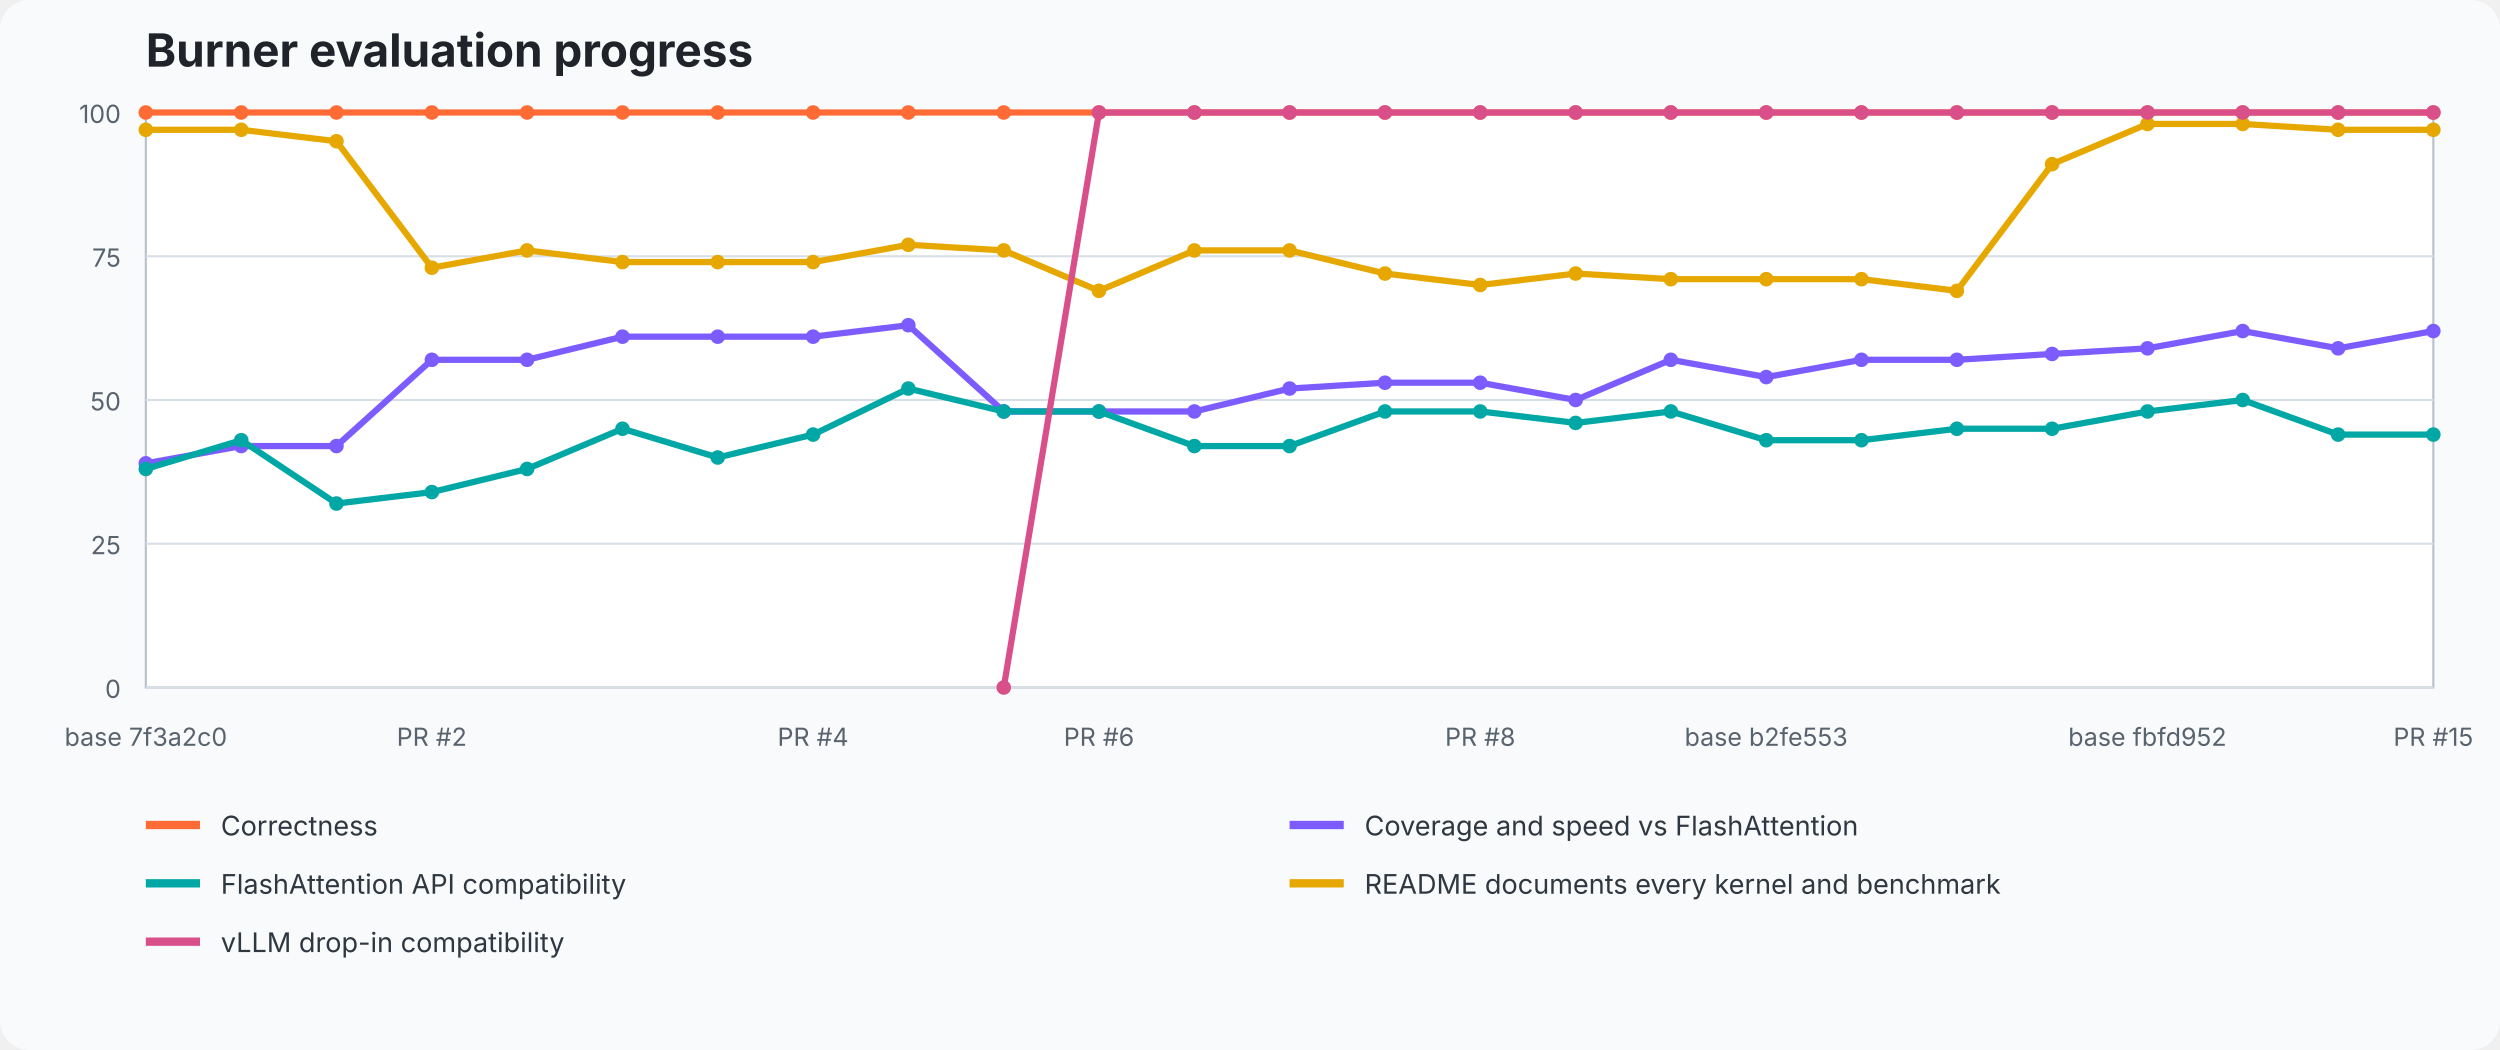
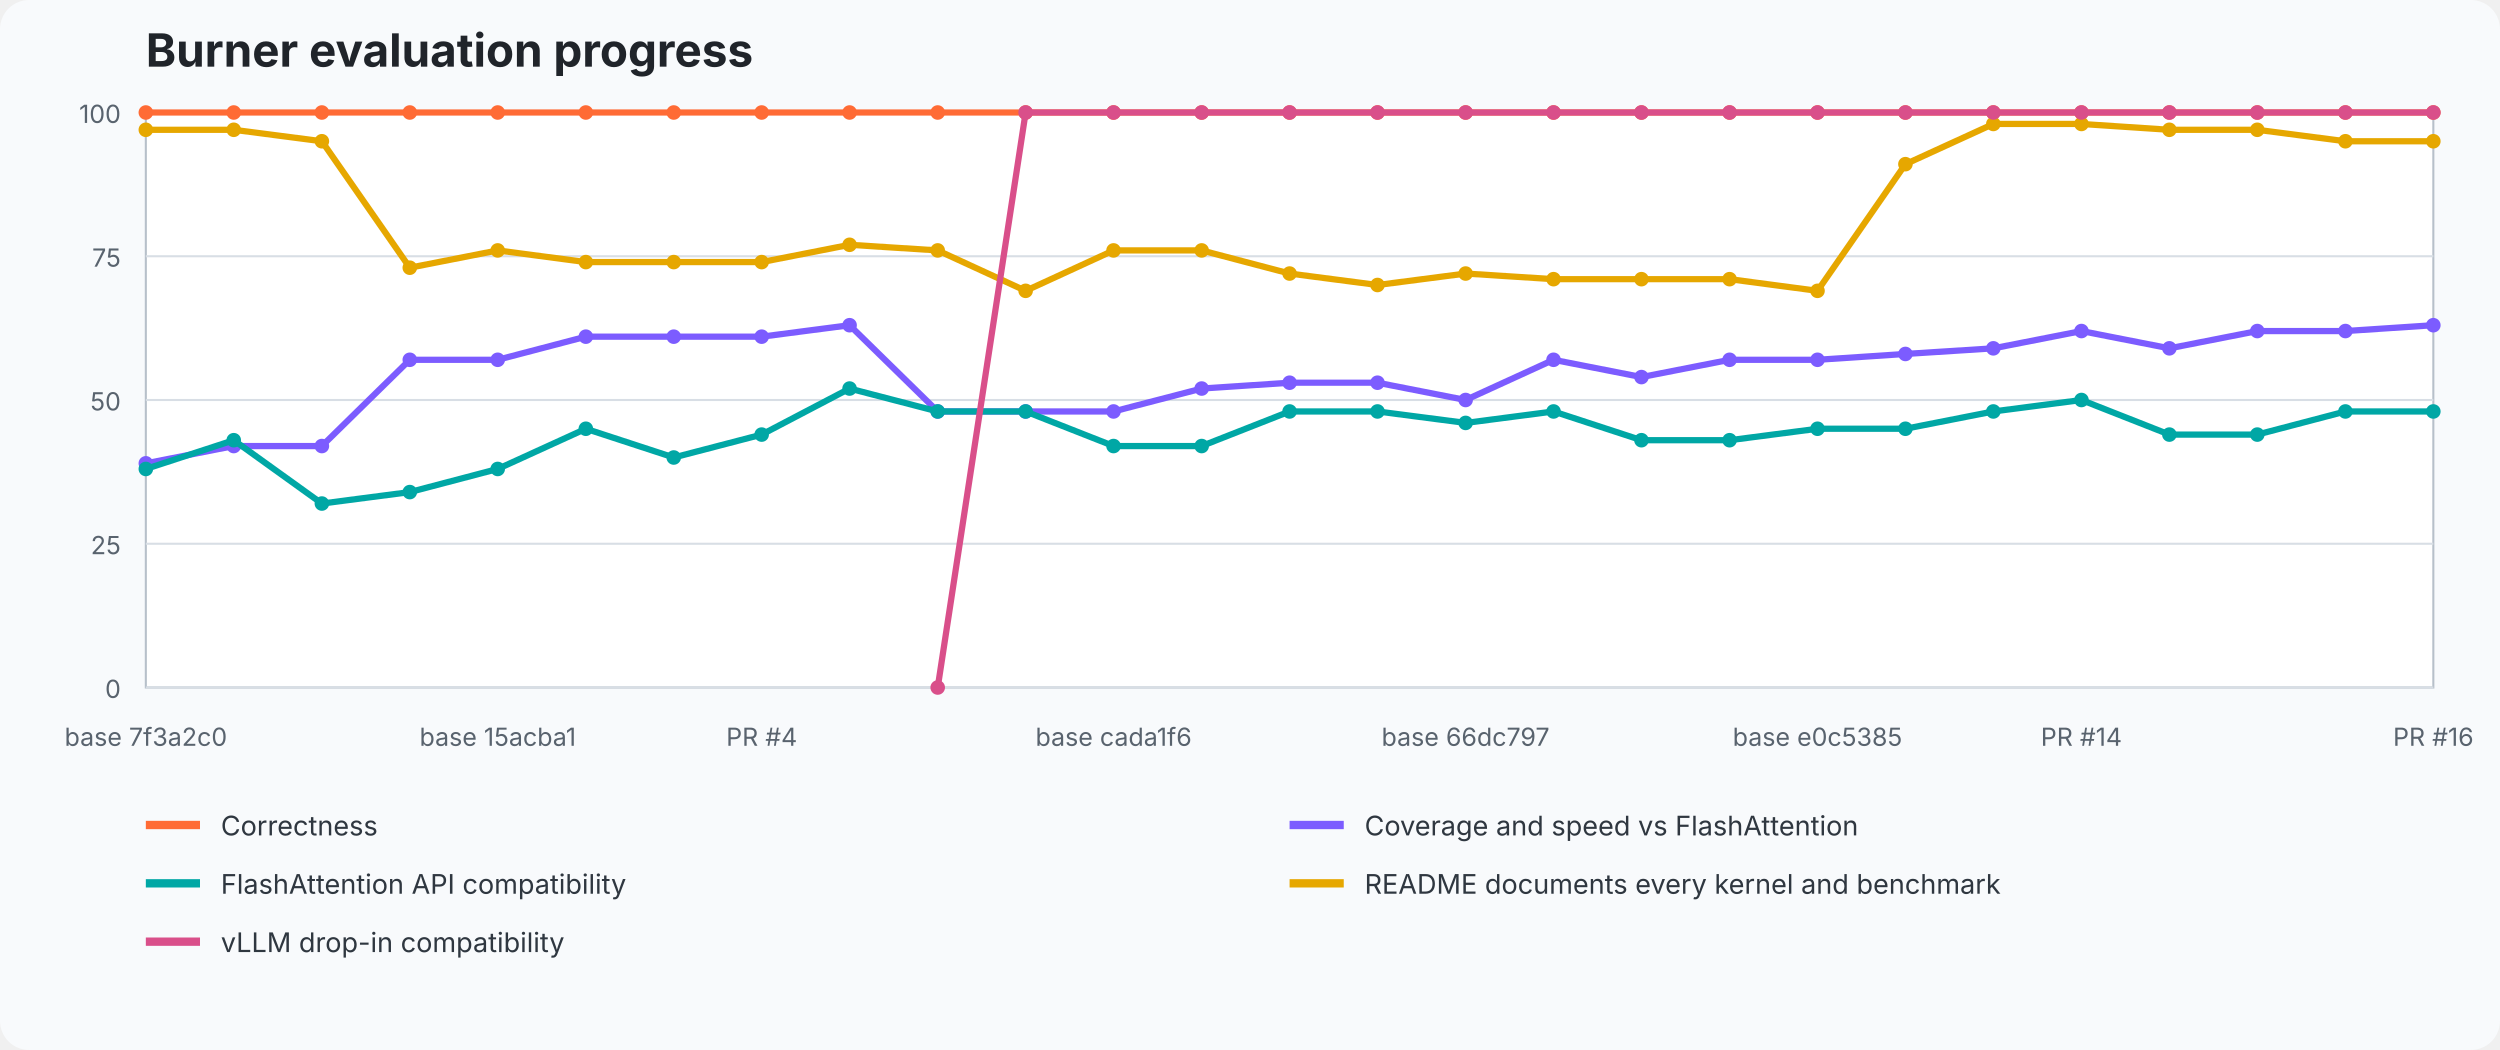
<svg xmlns="http://www.w3.org/2000/svg" width="1200" height="504" viewBox="0 0 1200 504" role="img" aria-labelledby="title desc">
  <style>text{font-family:ui-sans-serif,system-ui,-apple-system,BlinkMacSystemFont,"Segoe UI",sans-serif}.title{font-size:22px;font-weight:700;fill:#20242a}.axis{font-size:12px;fill:#59636e}.legend{font-size:13px;fill:#2f3740}.grid{stroke:#d8dee5;stroke-width:1}.plot{fill:#fff;stroke:#b7c0ca}</style>
  <rect width="100%" height="100%" fill="#f8fafc" rx="14" />
  <text x="70" y="32" class="title">Burner evaluation progress</text>
  <rect x="70" y="54" width="1098" height="276" class="plot" />
  <line x1="70" y1="330" x2="1168" y2="330" class="grid" />
  <text x="58" y="335" text-anchor="end" class="axis">0</text>
  <line x1="70" y1="261" x2="1168" y2="261" class="grid" />
  <text x="58" y="266" text-anchor="end" class="axis">25</text>
  <line x1="70" y1="192" x2="1168" y2="192" class="grid" />
  <text x="58" y="197" text-anchor="end" class="axis">50</text>
  <line x1="70" y1="123" x2="1168" y2="123" class="grid" />
  <text x="58" y="128" text-anchor="end" class="axis">75</text>
  <line x1="70" y1="54" x2="1168" y2="54" class="grid" />
  <text x="58" y="59" text-anchor="end" class="axis">100</text>
-   <polyline points="70.0,54.0 115.8,54.0 161.5,54.0 207.3,54.0 253.0,54.0 298.8,54.0 344.5,54.0 390.3,54.0 436.0,54.0 481.8,54.0 527.5,54.0 573.3,54.0 619.0,54.0 664.8,54.0 710.5,54.0 756.3,54.0 802.0,54.0 847.8,54.0 893.5,54.0 939.3,54.0 985.0,54.0 1030.8,54.0 1076.5,54.0 1122.3,54.0 1168.0,54.0" fill="none" stroke="#ff6b35" stroke-width="3" stroke-linejoin="round" stroke-linecap="round" />
+   <polyline points="70.0,54.0 112.2,54.0 154.5,54.0 196.7,54.0 238.9,54.0 281.2,54.0 323.4,54.0 365.6,54.0 407.8,54.0 450.1,54.0 492.3,54.0 534.5,54.0 576.8,54.0 619.0,54.0 661.2,54.0 703.5,54.0 745.7,54.0 787.9,54.0 830.2,54.0 872.4,54.0 914.6,54.0 956.8,54.0 999.1,54.0 1041.3,54.0 1083.5,54.0 1125.8,54.0 1168.0,54.0" fill="none" stroke="#ff6b35" stroke-width="3" stroke-linejoin="round" stroke-linecap="round" />
  <circle cx="70.0" cy="54.0" r="3.5" fill="#ff6b35" />
-   <circle cx="115.8" cy="54.0" r="3.5" fill="#ff6b35" />
-   <circle cx="161.5" cy="54.0" r="3.5" fill="#ff6b35" />
-   <circle cx="207.3" cy="54.0" r="3.5" fill="#ff6b35" />
-   <circle cx="253.0" cy="54.0" r="3.5" fill="#ff6b35" />
-   <circle cx="298.8" cy="54.0" r="3.5" fill="#ff6b35" />
-   <circle cx="344.5" cy="54.0" r="3.5" fill="#ff6b35" />
-   <circle cx="390.3" cy="54.0" r="3.5" fill="#ff6b35" />
-   <circle cx="436.0" cy="54.0" r="3.5" fill="#ff6b35" />
-   <circle cx="481.8" cy="54.0" r="3.5" fill="#ff6b35" />
-   <circle cx="527.5" cy="54.0" r="3.5" fill="#ff6b35" />
-   <circle cx="573.3" cy="54.0" r="3.5" fill="#ff6b35" />
+   <circle cx="112.2" cy="54.0" r="3.5" fill="#ff6b35" />
+   <circle cx="154.5" cy="54.0" r="3.5" fill="#ff6b35" />
+   <circle cx="196.7" cy="54.0" r="3.5" fill="#ff6b35" />
+   <circle cx="238.9" cy="54.0" r="3.5" fill="#ff6b35" />
+   <circle cx="281.2" cy="54.0" r="3.5" fill="#ff6b35" />
+   <circle cx="323.4" cy="54.0" r="3.5" fill="#ff6b35" />
+   <circle cx="365.6" cy="54.0" r="3.5" fill="#ff6b35" />
+   <circle cx="407.8" cy="54.0" r="3.5" fill="#ff6b35" />
+   <circle cx="450.1" cy="54.0" r="3.5" fill="#ff6b35" />
+   <circle cx="492.3" cy="54.0" r="3.5" fill="#ff6b35" />
+   <circle cx="534.5" cy="54.0" r="3.5" fill="#ff6b35" />
+   <circle cx="576.8" cy="54.0" r="3.5" fill="#ff6b35" />
  <circle cx="619.0" cy="54.0" r="3.5" fill="#ff6b35" />
-   <circle cx="664.8" cy="54.0" r="3.5" fill="#ff6b35" />
-   <circle cx="710.5" cy="54.0" r="3.5" fill="#ff6b35" />
-   <circle cx="756.3" cy="54.0" r="3.5" fill="#ff6b35" />
-   <circle cx="802.0" cy="54.0" r="3.5" fill="#ff6b35" />
-   <circle cx="847.8" cy="54.0" r="3.5" fill="#ff6b35" />
-   <circle cx="893.5" cy="54.0" r="3.5" fill="#ff6b35" />
-   <circle cx="939.3" cy="54.0" r="3.5" fill="#ff6b35" />
-   <circle cx="985.0" cy="54.0" r="3.5" fill="#ff6b35" />
-   <circle cx="1030.8" cy="54.0" r="3.5" fill="#ff6b35" />
-   <circle cx="1076.5" cy="54.0" r="3.5" fill="#ff6b35" />
-   <circle cx="1122.3" cy="54.0" r="3.5" fill="#ff6b35" />
+   <circle cx="661.2" cy="54.0" r="3.5" fill="#ff6b35" />
+   <circle cx="703.5" cy="54.0" r="3.5" fill="#ff6b35" />
+   <circle cx="745.7" cy="54.0" r="3.5" fill="#ff6b35" />
+   <circle cx="787.9" cy="54.0" r="3.5" fill="#ff6b35" />
+   <circle cx="830.2" cy="54.0" r="3.5" fill="#ff6b35" />
+   <circle cx="872.4" cy="54.0" r="3.5" fill="#ff6b35" />
+   <circle cx="914.6" cy="54.0" r="3.5" fill="#ff6b35" />
+   <circle cx="956.8" cy="54.0" r="3.5" fill="#ff6b35" />
+   <circle cx="999.1" cy="54.0" r="3.5" fill="#ff6b35" />
+   <circle cx="1041.3" cy="54.0" r="3.5" fill="#ff6b35" />
+   <circle cx="1083.5" cy="54.0" r="3.5" fill="#ff6b35" />
+   <circle cx="1125.8" cy="54.0" r="3.5" fill="#ff6b35" />
  <circle cx="1168.0" cy="54.0" r="3.5" fill="#ff6b35" />
-   <polyline points="70.0,222.4 115.8,214.1 161.5,214.1 207.3,172.7 253.0,172.7 298.8,161.6 344.5,161.6 390.3,161.6 436.0,156.1 481.8,197.5 527.5,197.5 573.3,197.5 619.0,186.5 664.8,183.7 710.5,183.7 756.3,192.0 802.0,172.7 847.8,181.0 893.5,172.7 939.3,172.7 985.0,169.9 1030.8,167.2 1076.5,158.9 1122.3,167.2 1168.0,158.9" fill="none" stroke="#7c5cff" stroke-width="3" stroke-linejoin="round" stroke-linecap="round" />
+   <polyline points="70.0,222.4 112.2,214.1 154.5,214.1 196.7,172.7 238.9,172.7 281.2,161.6 323.4,161.6 365.6,161.6 407.8,156.1 450.1,197.5 492.3,197.5 534.5,197.5 576.8,186.5 619.0,183.7 661.2,183.7 703.5,192.0 745.7,172.7 787.9,181.0 830.2,172.7 872.4,172.7 914.6,169.9 956.8,167.2 999.1,158.9 1041.3,167.2 1083.5,158.9 1125.8,158.9 1168.0,156.1" fill="none" stroke="#7c5cff" stroke-width="3" stroke-linejoin="round" stroke-linecap="round" />
  <circle cx="70.0" cy="222.4" r="3.5" fill="#7c5cff" />
-   <circle cx="115.8" cy="214.1" r="3.5" fill="#7c5cff" />
-   <circle cx="161.5" cy="214.1" r="3.5" fill="#7c5cff" />
-   <circle cx="207.3" cy="172.7" r="3.5" fill="#7c5cff" />
-   <circle cx="253.0" cy="172.7" r="3.5" fill="#7c5cff" />
-   <circle cx="298.8" cy="161.6" r="3.5" fill="#7c5cff" />
-   <circle cx="344.5" cy="161.6" r="3.5" fill="#7c5cff" />
-   <circle cx="390.3" cy="161.6" r="3.5" fill="#7c5cff" />
-   <circle cx="436.0" cy="156.1" r="3.5" fill="#7c5cff" />
-   <circle cx="481.8" cy="197.5" r="3.5" fill="#7c5cff" />
-   <circle cx="527.5" cy="197.5" r="3.5" fill="#7c5cff" />
-   <circle cx="573.3" cy="197.5" r="3.5" fill="#7c5cff" />
-   <circle cx="619.0" cy="186.5" r="3.5" fill="#7c5cff" />
-   <circle cx="664.8" cy="183.7" r="3.5" fill="#7c5cff" />
-   <circle cx="710.5" cy="183.7" r="3.5" fill="#7c5cff" />
-   <circle cx="756.3" cy="192.0" r="3.5" fill="#7c5cff" />
-   <circle cx="802.0" cy="172.7" r="3.5" fill="#7c5cff" />
-   <circle cx="847.8" cy="181.0" r="3.5" fill="#7c5cff" />
-   <circle cx="893.5" cy="172.7" r="3.5" fill="#7c5cff" />
-   <circle cx="939.3" cy="172.7" r="3.5" fill="#7c5cff" />
-   <circle cx="985.0" cy="169.9" r="3.5" fill="#7c5cff" />
-   <circle cx="1030.8" cy="167.2" r="3.5" fill="#7c5cff" />
-   <circle cx="1076.5" cy="158.9" r="3.5" fill="#7c5cff" />
-   <circle cx="1122.3" cy="167.2" r="3.5" fill="#7c5cff" />
-   <circle cx="1168.0" cy="158.9" r="3.5" fill="#7c5cff" />
-   <polyline points="70.0,225.1 115.8,211.3 161.5,241.7 207.3,236.2 253.0,225.1 298.8,205.8 344.5,219.6 390.3,208.6 436.0,186.5 481.8,197.5 527.5,197.5 573.3,214.1 619.0,214.1 664.8,197.5 710.5,197.5 756.3,203.0 802.0,197.5 847.8,211.3 893.5,211.3 939.3,205.8 985.0,205.8 1030.8,197.5 1076.5,192.0 1122.3,208.6 1168.0,208.6" fill="none" stroke="#00a7a5" stroke-width="3" stroke-linejoin="round" stroke-linecap="round" />
+   <circle cx="112.2" cy="214.1" r="3.5" fill="#7c5cff" />
+   <circle cx="154.5" cy="214.1" r="3.5" fill="#7c5cff" />
+   <circle cx="196.7" cy="172.7" r="3.5" fill="#7c5cff" />
+   <circle cx="238.9" cy="172.7" r="3.5" fill="#7c5cff" />
+   <circle cx="281.2" cy="161.6" r="3.5" fill="#7c5cff" />
+   <circle cx="323.4" cy="161.6" r="3.5" fill="#7c5cff" />
+   <circle cx="365.6" cy="161.6" r="3.5" fill="#7c5cff" />
+   <circle cx="407.8" cy="156.1" r="3.5" fill="#7c5cff" />
+   <circle cx="450.1" cy="197.5" r="3.5" fill="#7c5cff" />
+   <circle cx="492.3" cy="197.5" r="3.5" fill="#7c5cff" />
+   <circle cx="534.5" cy="197.5" r="3.5" fill="#7c5cff" />
+   <circle cx="576.8" cy="186.5" r="3.5" fill="#7c5cff" />
+   <circle cx="619.0" cy="183.7" r="3.5" fill="#7c5cff" />
+   <circle cx="661.2" cy="183.7" r="3.5" fill="#7c5cff" />
+   <circle cx="703.5" cy="192.0" r="3.5" fill="#7c5cff" />
+   <circle cx="745.7" cy="172.7" r="3.5" fill="#7c5cff" />
+   <circle cx="787.9" cy="181.0" r="3.5" fill="#7c5cff" />
+   <circle cx="830.2" cy="172.7" r="3.5" fill="#7c5cff" />
+   <circle cx="872.4" cy="172.7" r="3.5" fill="#7c5cff" />
+   <circle cx="914.6" cy="169.9" r="3.5" fill="#7c5cff" />
+   <circle cx="956.8" cy="167.2" r="3.5" fill="#7c5cff" />
+   <circle cx="999.1" cy="158.9" r="3.5" fill="#7c5cff" />
+   <circle cx="1041.3" cy="167.2" r="3.5" fill="#7c5cff" />
+   <circle cx="1083.5" cy="158.9" r="3.5" fill="#7c5cff" />
+   <circle cx="1125.8" cy="158.9" r="3.5" fill="#7c5cff" />
+   <circle cx="1168.0" cy="156.1" r="3.5" fill="#7c5cff" />
+   <polyline points="70.0,225.1 112.2,211.3 154.5,241.7 196.7,236.2 238.9,225.1 281.2,205.8 323.4,219.6 365.6,208.6 407.8,186.5 450.1,197.5 492.3,197.5 534.5,214.1 576.8,214.1 619.0,197.5 661.2,197.5 703.5,203.0 745.7,197.5 787.9,211.3 830.2,211.3 872.4,205.8 914.6,205.8 956.8,197.5 999.1,192.0 1041.3,208.6 1083.5,208.6 1125.8,197.5 1168.0,197.5" fill="none" stroke="#00a7a5" stroke-width="3" stroke-linejoin="round" stroke-linecap="round" />
  <circle cx="70.0" cy="225.1" r="3.5" fill="#00a7a5" />
-   <circle cx="115.8" cy="211.3" r="3.5" fill="#00a7a5" />
-   <circle cx="161.5" cy="241.7" r="3.5" fill="#00a7a5" />
-   <circle cx="207.3" cy="236.2" r="3.5" fill="#00a7a5" />
-   <circle cx="253.0" cy="225.1" r="3.5" fill="#00a7a5" />
-   <circle cx="298.8" cy="205.8" r="3.5" fill="#00a7a5" />
-   <circle cx="344.5" cy="219.6" r="3.5" fill="#00a7a5" />
-   <circle cx="390.3" cy="208.6" r="3.5" fill="#00a7a5" />
-   <circle cx="436.0" cy="186.5" r="3.5" fill="#00a7a5" />
-   <circle cx="481.8" cy="197.5" r="3.5" fill="#00a7a5" />
-   <circle cx="527.5" cy="197.5" r="3.5" fill="#00a7a5" />
-   <circle cx="573.3" cy="214.1" r="3.5" fill="#00a7a5" />
-   <circle cx="619.0" cy="214.1" r="3.5" fill="#00a7a5" />
-   <circle cx="664.8" cy="197.5" r="3.5" fill="#00a7a5" />
-   <circle cx="710.5" cy="197.5" r="3.5" fill="#00a7a5" />
-   <circle cx="756.3" cy="203.0" r="3.5" fill="#00a7a5" />
-   <circle cx="802.0" cy="197.5" r="3.5" fill="#00a7a5" />
-   <circle cx="847.8" cy="211.3" r="3.5" fill="#00a7a5" />
-   <circle cx="893.5" cy="211.3" r="3.5" fill="#00a7a5" />
-   <circle cx="939.3" cy="205.8" r="3.5" fill="#00a7a5" />
-   <circle cx="985.0" cy="205.8" r="3.5" fill="#00a7a5" />
-   <circle cx="1030.8" cy="197.5" r="3.5" fill="#00a7a5" />
-   <circle cx="1076.5" cy="192.0" r="3.5" fill="#00a7a5" />
-   <circle cx="1122.3" cy="208.6" r="3.5" fill="#00a7a5" />
-   <circle cx="1168.0" cy="208.6" r="3.5" fill="#00a7a5" />
-   <polyline points="70.0,62.3 115.8,62.3 161.5,67.8 207.3,128.5 253.0,120.2 298.8,125.8 344.5,125.8 390.3,125.8 436.0,117.5 481.8,120.2 527.5,139.6 573.3,120.2 619.0,120.2 664.8,131.3 710.5,136.8 756.3,131.3 802.0,134.0 847.8,134.0 893.5,134.0 939.3,139.6 985.0,78.8 1030.8,59.5 1076.5,59.5 1122.3,62.3 1168.0,62.3" fill="none" stroke="#e6a700" stroke-width="3" stroke-linejoin="round" stroke-linecap="round" />
+   <circle cx="112.2" cy="211.3" r="3.5" fill="#00a7a5" />
+   <circle cx="154.5" cy="241.7" r="3.5" fill="#00a7a5" />
+   <circle cx="196.7" cy="236.2" r="3.5" fill="#00a7a5" />
+   <circle cx="238.9" cy="225.1" r="3.5" fill="#00a7a5" />
+   <circle cx="281.2" cy="205.8" r="3.5" fill="#00a7a5" />
+   <circle cx="323.4" cy="219.6" r="3.5" fill="#00a7a5" />
+   <circle cx="365.6" cy="208.6" r="3.5" fill="#00a7a5" />
+   <circle cx="407.8" cy="186.5" r="3.5" fill="#00a7a5" />
+   <circle cx="450.1" cy="197.5" r="3.5" fill="#00a7a5" />
+   <circle cx="492.3" cy="197.5" r="3.5" fill="#00a7a5" />
+   <circle cx="534.5" cy="214.1" r="3.5" fill="#00a7a5" />
+   <circle cx="576.8" cy="214.1" r="3.5" fill="#00a7a5" />
+   <circle cx="619.0" cy="197.5" r="3.5" fill="#00a7a5" />
+   <circle cx="661.2" cy="197.5" r="3.5" fill="#00a7a5" />
+   <circle cx="703.5" cy="203.0" r="3.5" fill="#00a7a5" />
+   <circle cx="745.7" cy="197.5" r="3.5" fill="#00a7a5" />
+   <circle cx="787.9" cy="211.3" r="3.5" fill="#00a7a5" />
+   <circle cx="830.2" cy="211.3" r="3.5" fill="#00a7a5" />
+   <circle cx="872.4" cy="205.8" r="3.5" fill="#00a7a5" />
+   <circle cx="914.6" cy="205.8" r="3.5" fill="#00a7a5" />
+   <circle cx="956.8" cy="197.5" r="3.5" fill="#00a7a5" />
+   <circle cx="999.1" cy="192.0" r="3.5" fill="#00a7a5" />
+   <circle cx="1041.3" cy="208.6" r="3.5" fill="#00a7a5" />
+   <circle cx="1083.5" cy="208.6" r="3.5" fill="#00a7a5" />
+   <circle cx="1125.8" cy="197.5" r="3.5" fill="#00a7a5" />
+   <circle cx="1168.0" cy="197.5" r="3.5" fill="#00a7a5" />
+   <polyline points="70.0,62.3 112.2,62.3 154.5,67.8 196.7,128.5 238.9,120.2 281.2,125.8 323.4,125.8 365.6,125.8 407.8,117.5 450.1,120.2 492.3,139.6 534.5,120.2 576.8,120.2 619.0,131.3 661.2,136.8 703.5,131.3 745.7,134.0 787.9,134.0 830.2,134.0 872.4,139.6 914.6,78.8 956.8,59.5 999.1,59.5 1041.3,62.3 1083.5,62.3 1125.8,67.8 1168.0,67.8" fill="none" stroke="#e6a700" stroke-width="3" stroke-linejoin="round" stroke-linecap="round" />
  <circle cx="70.0" cy="62.3" r="3.5" fill="#e6a700" />
-   <circle cx="115.8" cy="62.3" r="3.5" fill="#e6a700" />
-   <circle cx="161.5" cy="67.8" r="3.5" fill="#e6a700" />
-   <circle cx="207.3" cy="128.5" r="3.5" fill="#e6a700" />
-   <circle cx="253.0" cy="120.2" r="3.5" fill="#e6a700" />
-   <circle cx="298.8" cy="125.8" r="3.5" fill="#e6a700" />
-   <circle cx="344.5" cy="125.8" r="3.5" fill="#e6a700" />
-   <circle cx="390.3" cy="125.8" r="3.5" fill="#e6a700" />
-   <circle cx="436.0" cy="117.5" r="3.5" fill="#e6a700" />
-   <circle cx="481.8" cy="120.2" r="3.5" fill="#e6a700" />
-   <circle cx="527.5" cy="139.6" r="3.5" fill="#e6a700" />
-   <circle cx="573.3" cy="120.2" r="3.5" fill="#e6a700" />
-   <circle cx="619.0" cy="120.2" r="3.5" fill="#e6a700" />
-   <circle cx="664.8" cy="131.3" r="3.5" fill="#e6a700" />
-   <circle cx="710.5" cy="136.8" r="3.5" fill="#e6a700" />
-   <circle cx="756.3" cy="131.3" r="3.5" fill="#e6a700" />
-   <circle cx="802.0" cy="134.0" r="3.5" fill="#e6a700" />
-   <circle cx="847.8" cy="134.0" r="3.5" fill="#e6a700" />
-   <circle cx="893.5" cy="134.0" r="3.5" fill="#e6a700" />
-   <circle cx="939.3" cy="139.6" r="3.5" fill="#e6a700" />
-   <circle cx="985.0" cy="78.8" r="3.5" fill="#e6a700" />
-   <circle cx="1030.8" cy="59.5" r="3.5" fill="#e6a700" />
-   <circle cx="1076.5" cy="59.5" r="3.5" fill="#e6a700" />
-   <circle cx="1122.3" cy="62.3" r="3.5" fill="#e6a700" />
-   <circle cx="1168.0" cy="62.3" r="3.5" fill="#e6a700" />
-   <polyline points="481.8,330.0 527.5,54.0 573.3,54.0 619.0,54.0 664.8,54.0 710.5,54.0 756.3,54.0 802.0,54.0 847.8,54.0 893.5,54.0 939.3,54.0 985.0,54.0 1030.8,54.0 1076.5,54.0 1122.3,54.0 1168.0,54.0" fill="none" stroke="#d94f8a" stroke-width="3" stroke-linejoin="round" stroke-linecap="round" />
-   <circle cx="481.8" cy="330.0" r="3.5" fill="#d94f8a" />
-   <circle cx="527.5" cy="54.0" r="3.5" fill="#d94f8a" />
-   <circle cx="573.3" cy="54.0" r="3.5" fill="#d94f8a" />
+   <circle cx="112.2" cy="62.3" r="3.5" fill="#e6a700" />
+   <circle cx="154.5" cy="67.8" r="3.5" fill="#e6a700" />
+   <circle cx="196.7" cy="128.5" r="3.5" fill="#e6a700" />
+   <circle cx="238.9" cy="120.2" r="3.5" fill="#e6a700" />
+   <circle cx="281.2" cy="125.8" r="3.5" fill="#e6a700" />
+   <circle cx="323.4" cy="125.8" r="3.5" fill="#e6a700" />
+   <circle cx="365.6" cy="125.8" r="3.5" fill="#e6a700" />
+   <circle cx="407.8" cy="117.5" r="3.5" fill="#e6a700" />
+   <circle cx="450.1" cy="120.2" r="3.5" fill="#e6a700" />
+   <circle cx="492.3" cy="139.6" r="3.5" fill="#e6a700" />
+   <circle cx="534.5" cy="120.2" r="3.5" fill="#e6a700" />
+   <circle cx="576.8" cy="120.2" r="3.5" fill="#e6a700" />
+   <circle cx="619.0" cy="131.3" r="3.5" fill="#e6a700" />
+   <circle cx="661.2" cy="136.8" r="3.5" fill="#e6a700" />
+   <circle cx="703.5" cy="131.3" r="3.5" fill="#e6a700" />
+   <circle cx="745.7" cy="134.0" r="3.5" fill="#e6a700" />
+   <circle cx="787.9" cy="134.0" r="3.5" fill="#e6a700" />
+   <circle cx="830.2" cy="134.0" r="3.5" fill="#e6a700" />
+   <circle cx="872.4" cy="139.6" r="3.5" fill="#e6a700" />
+   <circle cx="914.6" cy="78.8" r="3.5" fill="#e6a700" />
+   <circle cx="956.8" cy="59.5" r="3.5" fill="#e6a700" />
+   <circle cx="999.1" cy="59.5" r="3.5" fill="#e6a700" />
+   <circle cx="1041.3" cy="62.3" r="3.5" fill="#e6a700" />
+   <circle cx="1083.5" cy="62.3" r="3.5" fill="#e6a700" />
+   <circle cx="1125.8" cy="67.8" r="3.5" fill="#e6a700" />
+   <circle cx="1168.0" cy="67.8" r="3.5" fill="#e6a700" />
+   <polyline points="450.1,330.0 492.3,54.0 534.5,54.0 576.8,54.0 619.0,54.0 661.2,54.0 703.5,54.0 745.7,54.0 787.9,54.0 830.2,54.0 872.4,54.0 914.6,54.0 956.8,54.0 999.1,54.0 1041.3,54.0 1083.5,54.0 1125.8,54.0 1168.0,54.0" fill="none" stroke="#d94f8a" stroke-width="3" stroke-linejoin="round" stroke-linecap="round" />
+   <circle cx="450.1" cy="330.0" r="3.5" fill="#d94f8a" />
+   <circle cx="492.3" cy="54.0" r="3.5" fill="#d94f8a" />
+   <circle cx="534.5" cy="54.0" r="3.5" fill="#d94f8a" />
+   <circle cx="576.8" cy="54.0" r="3.5" fill="#d94f8a" />
  <circle cx="619.0" cy="54.0" r="3.5" fill="#d94f8a" />
-   <circle cx="664.8" cy="54.0" r="3.5" fill="#d94f8a" />
-   <circle cx="710.5" cy="54.0" r="3.5" fill="#d94f8a" />
-   <circle cx="756.3" cy="54.0" r="3.5" fill="#d94f8a" />
-   <circle cx="802.0" cy="54.0" r="3.5" fill="#d94f8a" />
-   <circle cx="847.8" cy="54.0" r="3.5" fill="#d94f8a" />
-   <circle cx="893.5" cy="54.0" r="3.5" fill="#d94f8a" />
-   <circle cx="939.3" cy="54.0" r="3.5" fill="#d94f8a" />
-   <circle cx="985.0" cy="54.0" r="3.5" fill="#d94f8a" />
-   <circle cx="1030.8" cy="54.0" r="3.5" fill="#d94f8a" />
-   <circle cx="1076.5" cy="54.0" r="3.5" fill="#d94f8a" />
-   <circle cx="1122.3" cy="54.0" r="3.5" fill="#d94f8a" />
+   <circle cx="661.2" cy="54.0" r="3.5" fill="#d94f8a" />
+   <circle cx="703.5" cy="54.0" r="3.5" fill="#d94f8a" />
+   <circle cx="745.7" cy="54.0" r="3.5" fill="#d94f8a" />
+   <circle cx="787.9" cy="54.0" r="3.5" fill="#d94f8a" />
+   <circle cx="830.2" cy="54.0" r="3.5" fill="#d94f8a" />
+   <circle cx="872.4" cy="54.0" r="3.5" fill="#d94f8a" />
+   <circle cx="914.6" cy="54.0" r="3.5" fill="#d94f8a" />
+   <circle cx="956.8" cy="54.0" r="3.5" fill="#d94f8a" />
+   <circle cx="999.1" cy="54.0" r="3.5" fill="#d94f8a" />
+   <circle cx="1041.3" cy="54.0" r="3.5" fill="#d94f8a" />
+   <circle cx="1083.5" cy="54.0" r="3.5" fill="#d94f8a" />
+   <circle cx="1125.8" cy="54.0" r="3.5" fill="#d94f8a" />
  <circle cx="1168.0" cy="54.0" r="3.5" fill="#d94f8a" />
  <text x="70" y="358" text-anchor="middle" class="axis">base 7f3a2c0</text>
-   <text x="207.25" y="358" text-anchor="middle" class="axis">PR #2</text>
-   <text x="390.25" y="358" text-anchor="middle" class="axis">PR #4</text>
-   <text x="527.5" y="358" text-anchor="middle" class="axis">PR #6</text>
-   <text x="710.5" y="358" text-anchor="middle" class="axis">PR #8</text>
-   <text x="847.75" y="358" text-anchor="middle" class="axis">base b2fe553</text>
-   <text x="1030.75" y="358" text-anchor="middle" class="axis">base fbfd952</text>
-   <text x="1168" y="358" text-anchor="middle" class="axis">PR #15</text>
+   <text x="238.923" y="358" text-anchor="middle" class="axis">base 15acba1</text>
+   <text x="365.615" y="358" text-anchor="middle" class="axis">PR #4</text>
+   <text x="534.538" y="358" text-anchor="middle" class="axis">base cada1f6</text>
+   <text x="703.462" y="358" text-anchor="middle" class="axis">base 66dc797</text>
+   <text x="872.385" y="358" text-anchor="middle" class="axis">base e0c5385</text>
+   <text x="999.077" y="358" text-anchor="middle" class="axis">PR #14</text>
+   <text x="1168" y="358" text-anchor="middle" class="axis">PR #16</text>
  <line x1="70" y1="396" x2="96" y2="396" stroke="#ff6b35" stroke-width="4" />
  <text x="106" y="401" class="legend">Correctness</text>
  <line x1="619" y1="396" x2="645" y2="396" stroke="#7c5cff" stroke-width="4" />
  <text x="655" y="401" class="legend">Coverage and speed vs FlashAttention</text>
  <line x1="70" y1="424" x2="96" y2="424" stroke="#00a7a5" stroke-width="4" />
  <text x="106" y="429" class="legend">FlashAttention API compatibility</text>
  <line x1="619" y1="424" x2="645" y2="424" stroke="#e6a700" stroke-width="4" />
  <text x="655" y="429" class="legend">README documents every kernel and benchmark</text>
  <line x1="70" y1="452" x2="96" y2="452" stroke="#d94f8a" stroke-width="4" />
  <text x="106" y="457" class="legend">vLLM drop-in compatibility</text>
</svg>
